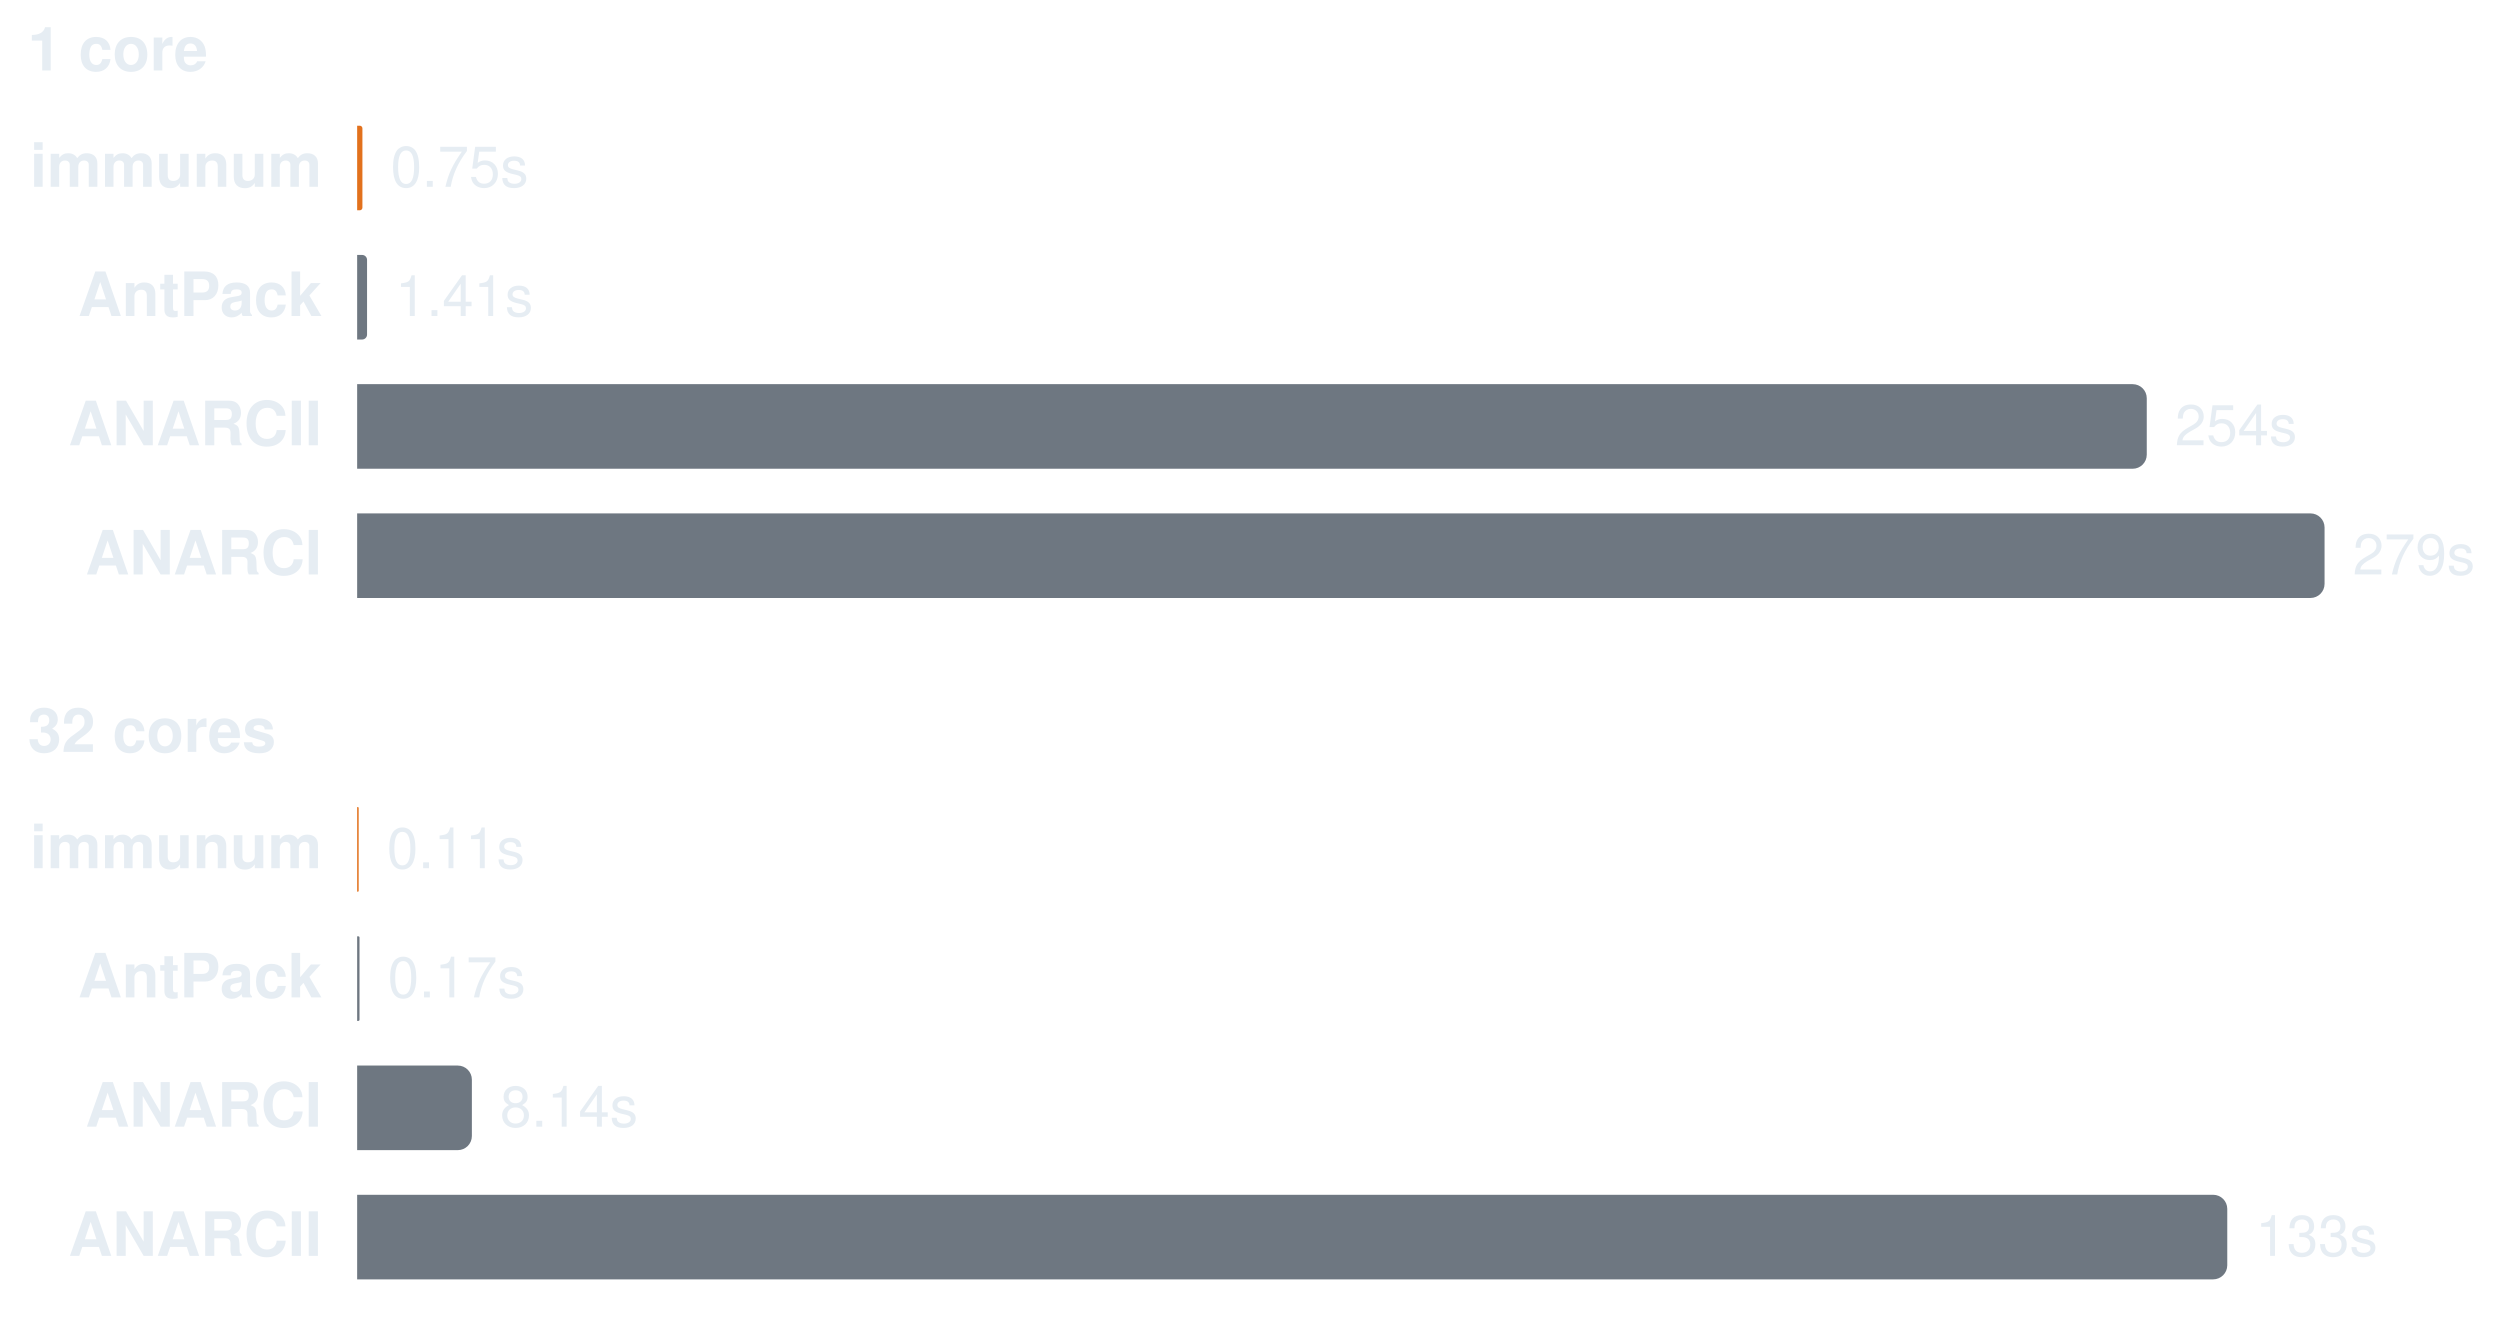
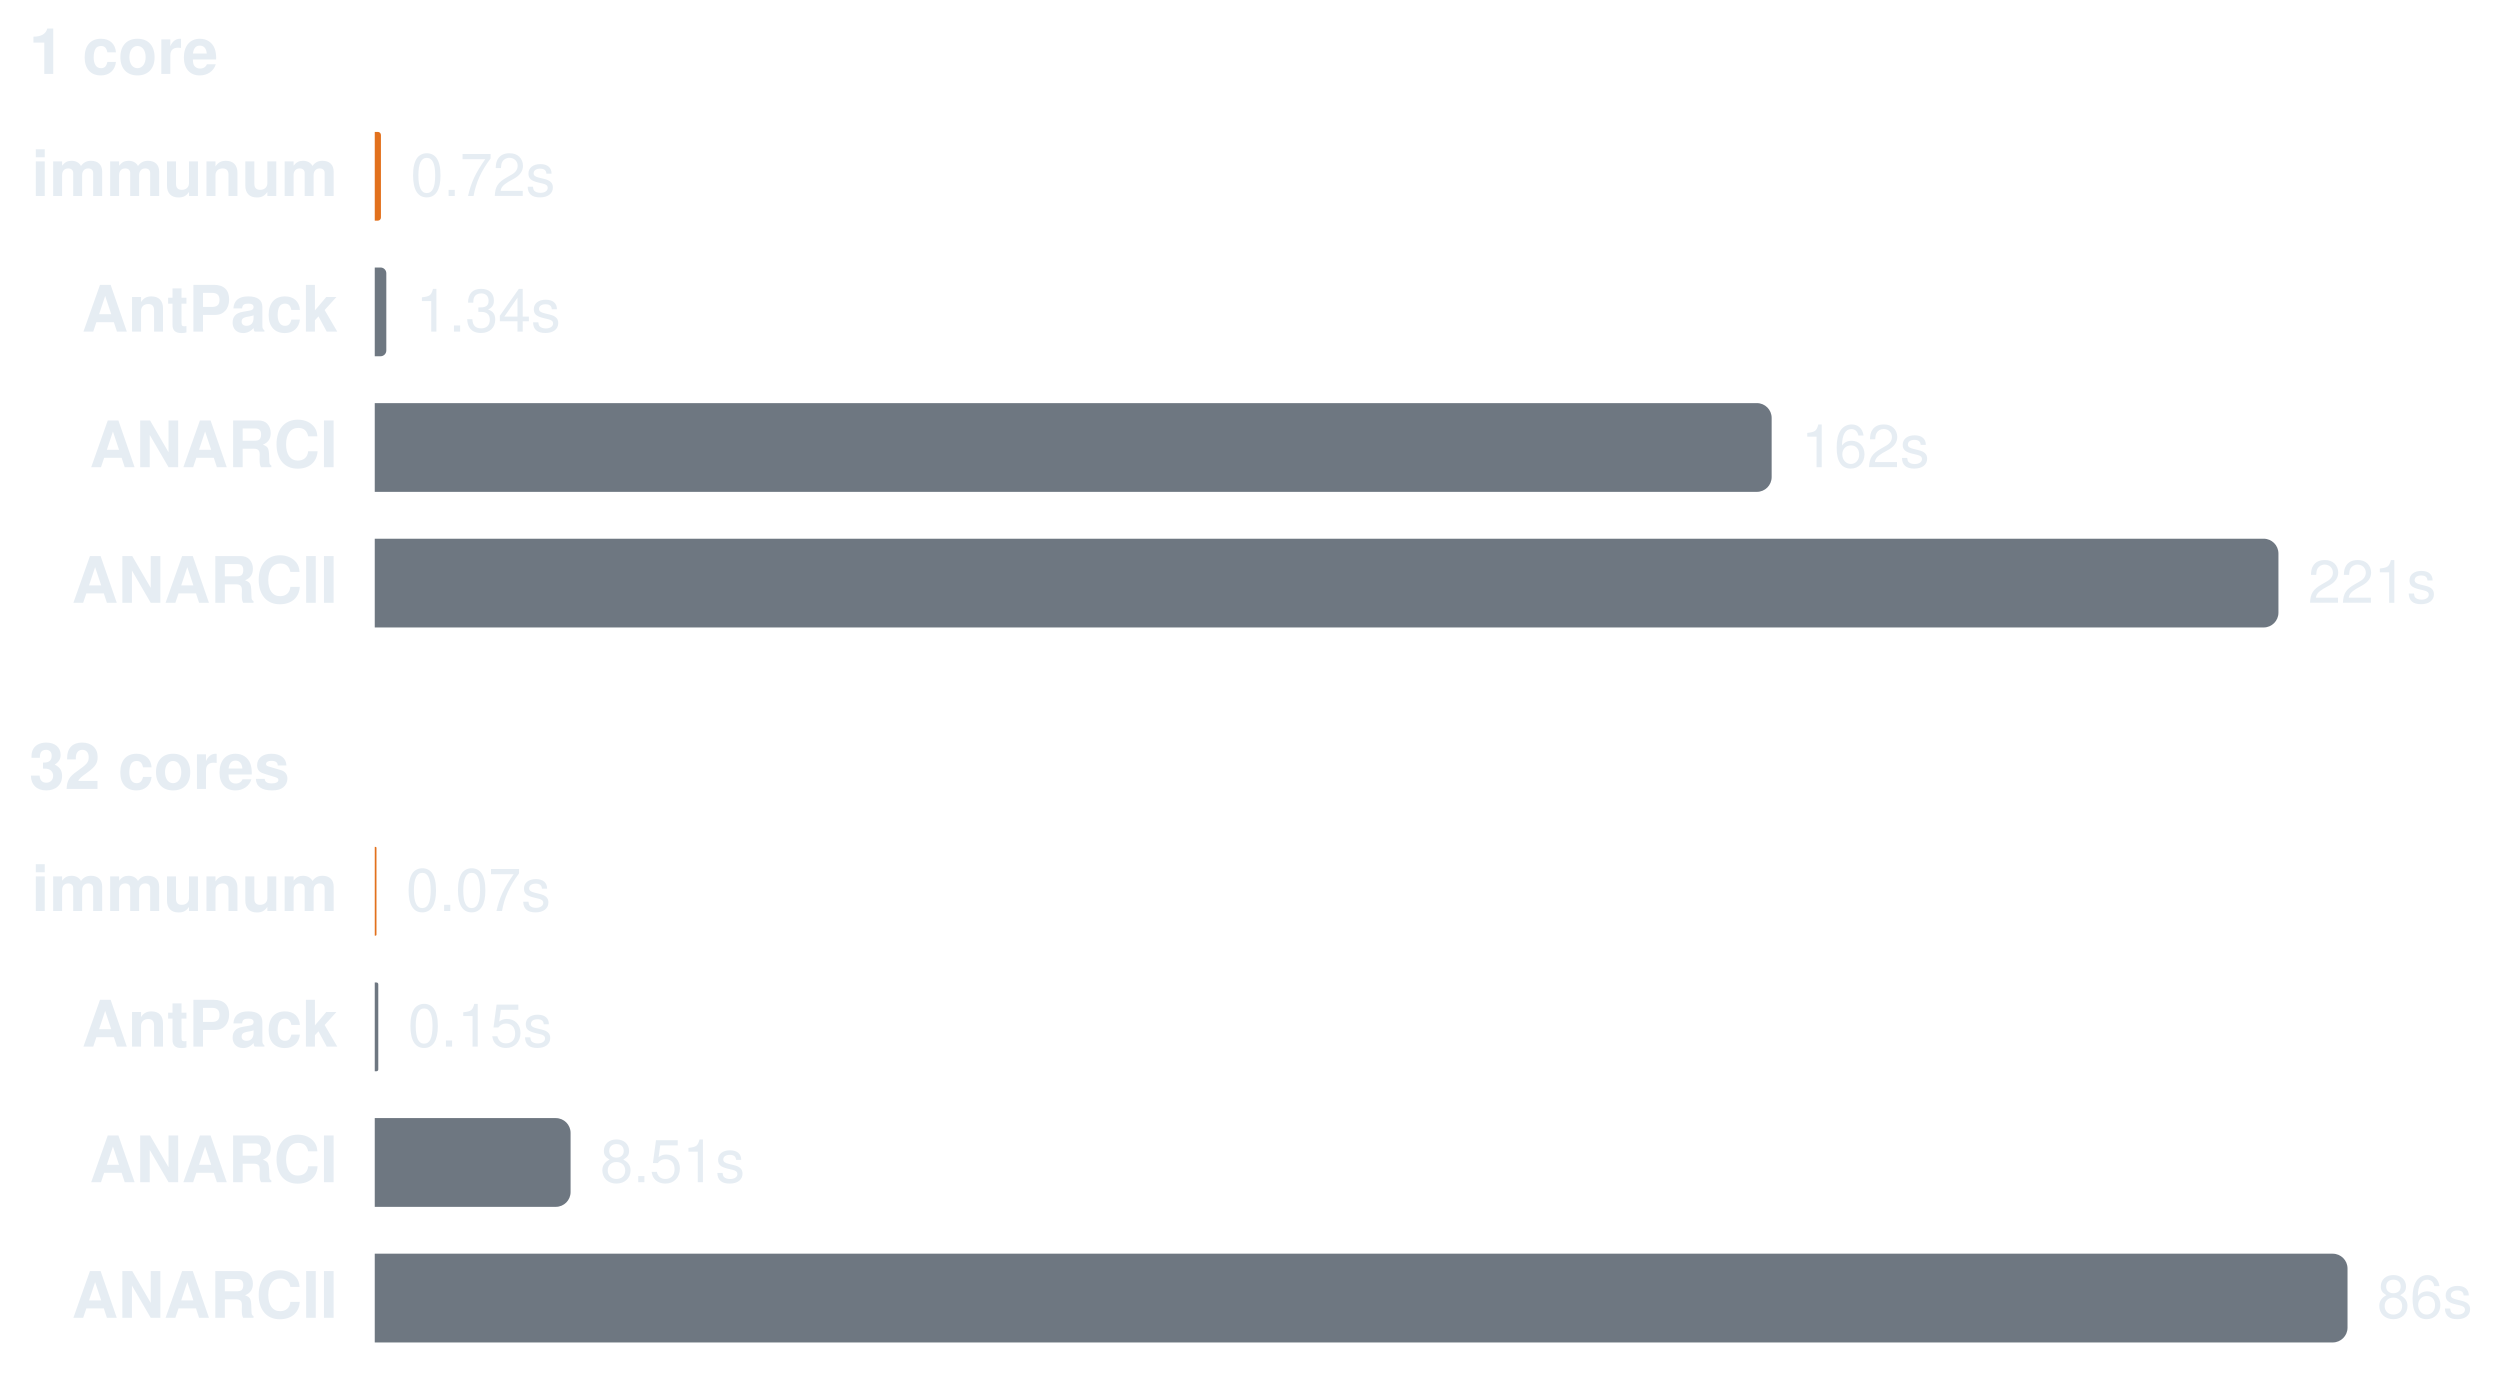
- <svg xmlns="http://www.w3.org/2000/svg" version="1.1" class="marks" width="532" height="282" viewBox="0 0 532 282">
+ <svg xmlns="http://www.w3.org/2000/svg" version="1.1" class="marks" width="507" height="282" viewBox="0 0 507 282">
  <g fill="none" stroke-miterlimit="10" transform="translate(76,22)">
    <g class="mark-group role-frame root" role="graphics-object" aria-roledescription="group mark container">
      <g transform="translate(0,0)">
        <path class="background" aria-hidden="true" d="M0,0h420v0h-420Z" />
        <g>
          <g class="mark-group role-scope concat_0_group" role="graphics-object" aria-roledescription="group mark container">
            <g transform="translate(0,0)">
              <path class="background" aria-hidden="true" d="M0,0h420v110h-420Z" />
              <g>
-                 <g class="mark-group role-axis" role="graphics-symbol" aria-roledescription="axis" aria-label="Y-axis for a discrete scale with 4 values: immunum, AntPack, ANARCII, ANARCI">
+                 <g class="mark-group role-axis" role="graphics-symbol" aria-roledescription="axis" aria-label="Y-axis for a discrete scale with 4 values: immunum, AntPack, ANARCI, ANARCII">
                  <g transform="translate(0.5,0.5)">
                    <path class="background" aria-hidden="true" d="M0,0h0v0h0Z" pointer-events="none" />
                    <g>
                      <g class="mark-text role-axis-label" pointer-events="none">
                        <text text-anchor="end" transform="translate(-8,17.25)" font-family="Helvetica, Arial, sans-serif" font-size="13px" font-weight="bold" fill="#e6edf3" opacity="1">immunum</text>
                        <text text-anchor="end" transform="translate(-8,44.75)" font-family="Helvetica, Arial, sans-serif" font-size="13px" font-weight="bold" fill="#e6edf3" opacity="1">AntPack</text>
-                         <text text-anchor="end" transform="translate(-8,72.25)" font-family="Helvetica, Arial, sans-serif" font-size="13px" font-weight="bold" fill="#e6edf3" opacity="1">ANARCII</text>
-                         <text text-anchor="end" transform="translate(-8,99.75)" font-family="Helvetica, Arial, sans-serif" font-size="13px" font-weight="bold" fill="#e6edf3" opacity="1">ANARCI</text>
+                         <text text-anchor="end" transform="translate(-8,72.25)" font-family="Helvetica, Arial, sans-serif" font-size="13px" font-weight="bold" fill="#e6edf3" opacity="1">ANARCI</text>
+                         <text text-anchor="end" transform="translate(-8,99.75)" font-family="Helvetica, Arial, sans-serif" font-size="13px" font-weight="bold" fill="#e6edf3" opacity="1">ANARCII</text>
                      </g>
                    </g>
                    <path class="foreground" aria-hidden="true" d="" pointer-events="none" display="none" />
                  </g>
                </g>
                <g class="mark-group role-scope" role="graphics-object" aria-roledescription="group mark container">
                  <g transform="translate(0,4.75)">
-                     <path class="background" aria-hidden="true" d="M0,0L0.561,0C0.871,0,1.122,0.251,1.122,0.561L1.122,17.439C1.122,17.749,0.871,18,0.561,18L0,18C0,18,0,18,0,18L0,0C0,0,0,0,0,0Z" />
+                     <path class="background" aria-hidden="true" d="M0,0L0.628,0C0.974,0,1.255,0.281,1.255,0.628L1.255,17.372C1.255,17.719,0.974,18,0.628,18L0,18C0,18,0,18,0,18L0,0C0,0,0,0,0,0Z" />
                    <g clip-path="url(#clip9)">
                      <g class="mark-group role-scope" role="graphics-object" aria-roledescription="group mark container">
                        <g transform="translate(0,0)">
                          <path class="background" aria-hidden="true" d="M0,0h0v18h0Z" />
                          <g>
                            <g class="mark-rect role-mark concat_0_layer_0_marks" role="graphics-object" aria-roledescription="rect mark container">
-                               <path aria-label="mean_time: 0.7482257628; method: immunum" role="graphics-symbol" aria-roledescription="bar" d="M0,0h1.122v18h-1.122Z" fill="#e2711d" />
+                               <path aria-label="mean_time: 0.7172108772; method: immunum" role="graphics-symbol" aria-roledescription="bar" d="M0,0h1.255v18h-1.255Z" fill="#e2711d" />
                            </g>
                          </g>
                          <path class="foreground" aria-hidden="true" d="" display="none" />
                        </g>
                      </g>
                    </g>
                    <path class="foreground" aria-hidden="true" d="" display="none" />
                  </g>
                  <g transform="translate(0,32.25)">
-                     <path class="background" aria-hidden="true" d="M0,0L1.054,0C1.636,0,2.109,0.472,2.109,1.054L2.109,16.946C2.109,17.528,1.636,18,1.054,18L0,18C0,18,0,18,0,18L0,0C0,0,0,0,0,0Z" />
+                     <path class="background" aria-hidden="true" d="M0,0L1.172,0C1.819,0,2.344,0.525,2.344,1.172L2.344,16.828C2.344,17.475,1.819,18,1.172,18L0,18C0,18,0,18,0,18L0,0C0,0,0,0,0,0Z" />
                    <g clip-path="url(#clip10)">
                      <g class="mark-group role-scope" role="graphics-object" aria-roledescription="group mark container">
                        <g transform="translate(0,0)">
                          <path class="background" aria-hidden="true" d="M0,0h0v18h0Z" />
                          <g>
                            <g class="mark-rect role-mark concat_0_layer_0_marks" role="graphics-object" aria-roledescription="rect mark container">
-                               <path aria-label="mean_time: 1.4057654928; method: AntPack" role="graphics-symbol" aria-roledescription="bar" d="M0,0h2.109v18h-2.109Z" fill="#6e7781" />
+                               <path aria-label="mean_time: 1.3396783082; method: AntPack" role="graphics-symbol" aria-roledescription="bar" d="M0,0h2.344v18h-2.344Z" fill="#6e7781" />
                            </g>
                          </g>
                          <path class="foreground" aria-hidden="true" d="" display="none" />
                        </g>
                      </g>
                    </g>
                    <path class="foreground" aria-hidden="true" d="" display="none" />
                  </g>
                  <g transform="translate(0,59.75)">
-                     <path class="background" aria-hidden="true" d="M0,0L377.832,0C379.488,0,380.832,1.344,380.832,3L380.832,15C380.832,16.656,379.488,18,377.832,18L0,18C0,18,0,18,0,18L0,0C0,0,0,0,0,0Z" />
+                     <path class="background" aria-hidden="true" d="M0,0L280.292,0C281.948,0,283.292,1.344,283.292,3L283.292,15C283.292,16.656,281.948,18,280.292,18L0,18C0,18,0,18,0,18L0,0C0,0,0,0,0,0Z" />
                    <g clip-path="url(#clip11)">
                      <g class="mark-group role-scope" role="graphics-object" aria-roledescription="group mark container">
                        <g transform="translate(0,0)">
                          <path class="background" aria-hidden="true" d="M0,0h0v18h0Z" />
                          <g>
                            <g class="mark-rect role-mark concat_0_layer_0_marks" role="graphics-object" aria-roledescription="rect mark container">
-                               <path aria-label="mean_time: 253.887972845; method: ANARCII" role="graphics-symbol" aria-roledescription="bar" d="M0,0h380.832v18h-380.832Z" fill="#6e7781" />
+                               <path aria-label="mean_time: 161.881406364; method: ANARCI" role="graphics-symbol" aria-roledescription="bar" d="M0,0h283.292v18h-283.292Z" fill="#6e7781" />
                            </g>
                          </g>
                          <path class="foreground" aria-hidden="true" d="" display="none" />
                        </g>
                      </g>
                    </g>
                    <path class="foreground" aria-hidden="true" d="" display="none" />
                  </g>
                  <g transform="translate(0,87.25)">
-                     <path class="background" aria-hidden="true" d="M0,0L415.667,0C417.323,0,418.667,1.344,418.667,3L418.667,15C418.667,16.656,417.323,18,415.667,18L0,18C0,18,0,18,0,18L0,0C0,0,0,0,0,0Z" />
+                     <path class="background" aria-hidden="true" d="M0,0L383.067,0C384.723,0,386.067,1.344,386.067,3L386.067,15C386.067,16.656,384.723,18,383.067,18L0,18C0,18,0,18,0,18L0,0C0,0,0,0,0,0Z" />
                    <g clip-path="url(#clip12)">
                      <g class="mark-group role-scope" role="graphics-object" aria-roledescription="group mark container">
                        <g transform="translate(0,0)">
                          <path class="background" aria-hidden="true" d="M0,0h0v18h0Z" />
                          <g>
                            <g class="mark-rect role-mark concat_0_layer_0_marks" role="graphics-object" aria-roledescription="rect mark container">
-                               <path aria-label="mean_time: 279.111468442; method: ANARCI" role="graphics-symbol" aria-roledescription="bar" d="M0,0h418.667v18h-418.667Z" fill="#6e7781" />
+                               <path aria-label="mean_time: 220.609909258; method: ANARCII" role="graphics-symbol" aria-roledescription="bar" d="M0,0h386.067v18h-386.067Z" fill="#6e7781" />
                            </g>
                          </g>
                          <path class="foreground" aria-hidden="true" d="" display="none" />
                        </g>
                      </g>
                    </g>
                    <path class="foreground" aria-hidden="true" d="" display="none" />
                  </g>
                </g>
                <g class="mark-text role-mark concat_0_layer_1_marks" role="graphics-object" aria-roledescription="text mark container">
-                   <text aria-label="mean_time: 0.7482257628; method: immunum; label: 0.75s" role="graphics-symbol" aria-roledescription="text mark" text-anchor="start" transform="translate(7.122339,17.75)" font-family="Helvetica, Arial, sans-serif" font-size="12px" fill="#e6edf3">0.75s</text>
-                   <text aria-label="mean_time: 1.4057654928; method: AntPack; label: 1.41s" role="graphics-symbol" aria-roledescription="text mark" text-anchor="start" transform="translate(8.108648,45.25)" font-family="Helvetica, Arial, sans-serif" font-size="12px" fill="#e6edf3">1.41s</text>
-                   <text aria-label="mean_time: 253.887972845; method: ANARCII; label: 254s" role="graphics-symbol" aria-roledescription="text mark" text-anchor="start" transform="translate(386.832,72.75)" font-family="Helvetica, Arial, sans-serif" font-size="12px" fill="#e6edf3">254s</text>
-                   <text aria-label="mean_time: 279.111468442; method: ANARCI; label: 279s" role="graphics-symbol" aria-roledescription="text mark" text-anchor="start" transform="translate(424.6672,100.25)" font-family="Helvetica, Arial, sans-serif" font-size="12px" fill="#e6edf3">279s</text>
+                   <text aria-label="mean_time: 0.7172108772; method: immunum; label: 0.72s" role="graphics-symbol" aria-roledescription="text mark" text-anchor="start" transform="translate(7.255119,17.75)" font-family="Helvetica, Arial, sans-serif" font-size="12px" fill="#e6edf3">0.72s</text>
+                   <text aria-label="mean_time: 1.3396783082; method: AntPack; label: 1.34s" role="graphics-symbol" aria-roledescription="text mark" text-anchor="start" transform="translate(8.344437,45.25)" font-family="Helvetica, Arial, sans-serif" font-size="12px" fill="#e6edf3">1.34s</text>
+                   <text aria-label="mean_time: 161.881406364; method: ANARCI; label: 162s" role="graphics-symbol" aria-roledescription="text mark" text-anchor="start" transform="translate(289.2925,72.75)" font-family="Helvetica, Arial, sans-serif" font-size="12px" fill="#e6edf3">162s</text>
+                   <text aria-label="mean_time: 220.609909258; method: ANARCII; label: 221s" role="graphics-symbol" aria-roledescription="text mark" text-anchor="start" transform="translate(392.0673,100.25)" font-family="Helvetica, Arial, sans-serif" font-size="12px" fill="#e6edf3">221s</text>
                </g>
                <g class="mark-group role-title">
                  <g transform="translate(-70.11182,-17)">
                    <path class="background" aria-hidden="true" d="M0,0h0v0h0Z" pointer-events="none" />
                    <g>
                      <g class="mark-text role-title-text" role="graphics-symbol" aria-roledescription="title" aria-label="Title text '1 core'" pointer-events="none">
                        <text text-anchor="start" transform="translate(0,10)" font-family="Helvetica, Arial, sans-serif" font-size="13px" font-weight="bold" fill="#e6edf3" opacity="1">1 core</text>
                      </g>
                    </g>
                    <path class="foreground" aria-hidden="true" d="" pointer-events="none" display="none" />
                  </g>
                </g>
              </g>
              <path class="foreground" aria-hidden="true" d="" display="none" />
            </g>
          </g>
          <g class="mark-group role-scope concat_1_group" role="graphics-object" aria-roledescription="group mark container">
            <g transform="translate(0,145)">
              <path class="background" aria-hidden="true" d="M0,0h420v110h-420Z" />
              <g>
                <g class="mark-group role-axis" role="graphics-symbol" aria-roledescription="axis" aria-label="Y-axis for a discrete scale with 4 values: immunum, AntPack, ANARCI, ANARCII">
                  <g transform="translate(0.5,0.5)">
                    <path class="background" aria-hidden="true" d="M0,0h0v0h0Z" pointer-events="none" />
                    <g>
                      <g class="mark-text role-axis-label" pointer-events="none">
                        <text text-anchor="end" transform="translate(-8,17.25)" font-family="Helvetica, Arial, sans-serif" font-size="13px" font-weight="bold" fill="#e6edf3" opacity="1">immunum</text>
                        <text text-anchor="end" transform="translate(-8,44.75)" font-family="Helvetica, Arial, sans-serif" font-size="13px" font-weight="bold" fill="#e6edf3" opacity="1">AntPack</text>
                        <text text-anchor="end" transform="translate(-8,72.25)" font-family="Helvetica, Arial, sans-serif" font-size="13px" font-weight="bold" fill="#e6edf3" opacity="1">ANARCI</text>
                        <text text-anchor="end" transform="translate(-8,99.75)" font-family="Helvetica, Arial, sans-serif" font-size="13px" font-weight="bold" fill="#e6edf3" opacity="1">ANARCII</text>
                      </g>
                    </g>
                    <path class="foreground" aria-hidden="true" d="" pointer-events="none" display="none" />
                  </g>
                </g>
                <g class="mark-group role-scope" role="graphics-object" aria-roledescription="group mark container">
                  <g transform="translate(0,4.75)">
-                     <path class="background" aria-hidden="true" d="M0,0L0.162,0C0.252,0,0.325,0.073,0.325,0.162L0.325,17.838C0.325,17.927,0.252,18,0.162,18L0,18C0,18,0,18,0,18L0,0C0,0,0,0,0,0Z" />
+                     <path class="background" aria-hidden="true" d="M0,0L0.174,0C0.27,0,0.348,0.078,0.348,0.174L0.348,17.826C0.348,17.922,0.27,18,0.174,18L0,18C0,18,0,18,0,18L0,0C0,0,0,0,0,0Z" />
                    <g clip-path="url(#clip13)">
                      <g class="mark-group role-scope" role="graphics-object" aria-roledescription="group mark container">
                        <g transform="translate(0,0)">
                          <path class="background" aria-hidden="true" d="M0,0h0v18h0Z" />
                          <g>
                            <g class="mark-rect role-mark concat_1_layer_0_marks" role="graphics-object" aria-roledescription="rect mark container">
-                               <path aria-label="mean_time: 0.1082566406; method: immunum" role="graphics-symbol" aria-roledescription="bar" d="M0,0h0.325v18h-0.325Z" fill="#e2711d" />
+                               <path aria-label="mean_time: 0.0744898326; method: immunum" role="graphics-symbol" aria-roledescription="bar" d="M0,0h0.348v18h-0.348Z" fill="#e2711d" />
                            </g>
                          </g>
                          <path class="foreground" aria-hidden="true" d="" display="none" />
                        </g>
                      </g>
                    </g>
                    <path class="foreground" aria-hidden="true" d="" display="none" />
                  </g>
                  <g transform="translate(0,32.25)">
-                     <path class="background" aria-hidden="true" d="M0,0L0.253,0C0.392,0,0.505,0.113,0.505,0.253L0.505,17.747C0.505,17.887,0.392,18,0.253,18L0,18C0,18,0,18,0,18L0,0C0,0,0,0,0,0Z" />
+                     <path class="background" aria-hidden="true" d="M0,0L0.358,0C0.555,0,0.716,0.16,0.716,0.358L0.716,17.642C0.716,17.84,0.555,18,0.358,18L0,18C0,18,0,18,0,18L0,0C0,0,0,0,0,0Z" />
                    <g clip-path="url(#clip14)">
                      <g class="mark-group role-scope" role="graphics-object" aria-roledescription="group mark container">
                        <g transform="translate(0,0)">
                          <path class="background" aria-hidden="true" d="M0,0h0v18h0Z" />
                          <g>
                            <g class="mark-rect role-mark concat_1_layer_0_marks" role="graphics-object" aria-roledescription="rect mark container">
-                               <path aria-label="mean_time: 0.1684874826; method: AntPack" role="graphics-symbol" aria-roledescription="bar" d="M0,0h0.505v18h-0.505Z" fill="#6e7781" />
+                               <path aria-label="mean_time: 0.1533913286; method: AntPack" role="graphics-symbol" aria-roledescription="bar" d="M0,0h0.716v18h-0.716Z" fill="#6e7781" />
                            </g>
                          </g>
                          <path class="foreground" aria-hidden="true" d="" display="none" />
                        </g>
                      </g>
                    </g>
                    <path class="foreground" aria-hidden="true" d="" display="none" />
                  </g>
                  <g transform="translate(0,59.75)">
-                     <path class="background" aria-hidden="true" d="M0,0L21.415,0C23.07,0,24.415,1.344,24.415,3L24.415,15C24.415,16.656,23.07,18,21.415,18L0,18C0,18,0,18,0,18L0,0C0,0,0,0,0,0Z" />
+                     <path class="background" aria-hidden="true" d="M0,0L36.716,0C38.372,0,39.716,1.344,39.716,3L39.716,15C39.716,16.656,38.372,18,36.716,18L0,18C0,18,0,18,0,18L0,0C0,0,0,0,0,0Z" />
                    <g clip-path="url(#clip15)">
                      <g class="mark-group role-scope" role="graphics-object" aria-roledescription="group mark container">
                        <g transform="translate(0,0)">
                          <path class="background" aria-hidden="true" d="M0,0h0v18h0Z" />
                          <g>
                            <g class="mark-rect role-mark concat_1_layer_0_marks" role="graphics-object" aria-roledescription="rect mark container">
-                               <path aria-label="mean_time: 8.1381885156; method: ANARCI" role="graphics-symbol" aria-roledescription="bar" d="M0,0h24.415v18h-24.415Z" fill="#6e7781" />
+                               <path aria-label="mean_time: 8.5106026218; method: ANARCI" role="graphics-symbol" aria-roledescription="bar" d="M0,0h39.716v18h-39.716Z" fill="#6e7781" />
                            </g>
                          </g>
                          <path class="foreground" aria-hidden="true" d="" display="none" />
                        </g>
                      </g>
                    </g>
                    <path class="foreground" aria-hidden="true" d="" display="none" />
                  </g>
                  <g transform="translate(0,87.25)">
-                     <path class="background" aria-hidden="true" d="M0,0L394.962,0C396.617,0,397.962,1.344,397.962,3L397.962,15C397.962,16.656,396.617,18,394.962,18L0,18C0,18,0,18,0,18L0,0C0,0,0,0,0,0Z" />
+                     <path class="background" aria-hidden="true" d="M0,0L397.078,0C398.734,0,400.078,1.344,400.078,3L400.078,15C400.078,16.656,398.734,18,397.078,18L0,18C0,18,0,18,0,18L0,0C0,0,0,0,0,0Z" />
                    <g clip-path="url(#clip16)">
                      <g class="mark-group role-scope" role="graphics-object" aria-roledescription="group mark container">
                        <g transform="translate(0,0)">
                          <path class="background" aria-hidden="true" d="M0,0h0v18h0Z" />
                          <g>
                            <g class="mark-rect role-mark concat_1_layer_0_marks" role="graphics-object" aria-roledescription="rect mark container">
-                               <path aria-label="mean_time: 132.653847891; method: ANARCII" role="graphics-symbol" aria-roledescription="bar" d="M0,0h397.962v18h-397.962Z" fill="#6e7781" />
+                               <path aria-label="mean_time: 85.7310664868; method: ANARCII" role="graphics-symbol" aria-roledescription="bar" d="M0,0h400.078v18h-400.078Z" fill="#6e7781" />
                            </g>
                          </g>
                          <path class="foreground" aria-hidden="true" d="" display="none" />
                        </g>
                      </g>
                    </g>
                    <path class="foreground" aria-hidden="true" d="" display="none" />
                  </g>
                </g>
                <g class="mark-text role-mark concat_1_layer_1_marks" role="graphics-object" aria-roledescription="text mark container">
-                   <text aria-label="mean_time: 0.1082566406; method: immunum; label: 0.11s" role="graphics-symbol" aria-roledescription="text mark" text-anchor="start" transform="translate(6.32477,17.75)" font-family="Helvetica, Arial, sans-serif" font-size="12px" fill="#e6edf3">0.11s</text>
-                   <text aria-label="mean_time: 0.1684874826; method: AntPack; label: 0.17s" role="graphics-symbol" aria-roledescription="text mark" text-anchor="start" transform="translate(6.505462,45.25)" font-family="Helvetica, Arial, sans-serif" font-size="12px" fill="#e6edf3">0.17s</text>
-                   <text aria-label="mean_time: 8.1381885156; method: ANARCI; label: 8.14s" role="graphics-symbol" aria-roledescription="text mark" text-anchor="start" transform="translate(30.41457,72.75)" font-family="Helvetica, Arial, sans-serif" font-size="12px" fill="#e6edf3">8.14s</text>
-                   <text aria-label="mean_time: 132.653847891; method: ANARCII; label: 133s" role="graphics-symbol" aria-roledescription="text mark" text-anchor="start" transform="translate(403.9615,100.25)" font-family="Helvetica, Arial, sans-serif" font-size="12px" fill="#e6edf3">133s</text>
+                   <text aria-label="mean_time: 0.0744898326; method: immunum; label: 0.07s" role="graphics-symbol" aria-roledescription="text mark" text-anchor="start" transform="translate(6.347619,17.75)" font-family="Helvetica, Arial, sans-serif" font-size="12px" fill="#e6edf3">0.07s</text>
+                   <text aria-label="mean_time: 0.1533913286; method: AntPack; label: 0.15s" role="graphics-symbol" aria-roledescription="text mark" text-anchor="start" transform="translate(6.715826,45.25)" font-family="Helvetica, Arial, sans-serif" font-size="12px" fill="#e6edf3">0.15s</text>
+                   <text aria-label="mean_time: 8.5106026218; method: ANARCI; label: 8.51s" role="graphics-symbol" aria-roledescription="text mark" text-anchor="start" transform="translate(45.71615,72.75)" font-family="Helvetica, Arial, sans-serif" font-size="12px" fill="#e6edf3">8.51s</text>
+                   <text aria-label="mean_time: 85.7310664868; method: ANARCII; label: 86s" role="graphics-symbol" aria-roledescription="text mark" text-anchor="start" transform="translate(406.0783,100.25)" font-family="Helvetica, Arial, sans-serif" font-size="12px" fill="#e6edf3">86s</text>
                </g>
                <g class="mark-group role-title">
                  <g transform="translate(-70.11182,-17)">
                    <path class="background" aria-hidden="true" d="M0,0h0v0h0Z" pointer-events="none" />
                    <g>
                      <g class="mark-text role-title-text" role="graphics-symbol" aria-roledescription="title" aria-label="Title text '32 cores'" pointer-events="none">
                        <text text-anchor="start" transform="translate(0,10)" font-family="Helvetica, Arial, sans-serif" font-size="13px" font-weight="bold" fill="#e6edf3" opacity="1">32 cores</text>
                      </g>
                    </g>
                    <path class="foreground" aria-hidden="true" d="" pointer-events="none" display="none" />
                  </g>
                </g>
              </g>
              <path class="foreground" aria-hidden="true" d="" display="none" />
            </g>
          </g>
        </g>
        <path class="foreground" aria-hidden="true" d="" display="none" />
      </g>
    </g>
  </g>
  <defs>
    <clipPath id="clip9">
-       <path d="M0,0L0.561,0C0.871,0,1.122,0.251,1.122,0.561L1.122,17.439C1.122,17.749,0.871,18,0.561,18L0,18C0,18,0,18,0,18L0,0C0,0,0,0,0,0Z" />
+       <path d="M0,0L0.628,0C0.974,0,1.255,0.281,1.255,0.628L1.255,17.372C1.255,17.719,0.974,18,0.628,18L0,18C0,18,0,18,0,18L0,0C0,0,0,0,0,0Z" />
    </clipPath>
    <clipPath id="clip10">
-       <path d="M0,0L1.054,0C1.636,0,2.109,0.472,2.109,1.054L2.109,16.946C2.109,17.528,1.636,18,1.054,18L0,18C0,18,0,18,0,18L0,0C0,0,0,0,0,0Z" />
+       <path d="M0,0L1.172,0C1.819,0,2.344,0.525,2.344,1.172L2.344,16.828C2.344,17.475,1.819,18,1.172,18L0,18C0,18,0,18,0,18L0,0C0,0,0,0,0,0Z" />
    </clipPath>
    <clipPath id="clip11">
-       <path d="M0,0L377.832,0C379.488,0,380.832,1.344,380.832,3L380.832,15C380.832,16.656,379.488,18,377.832,18L0,18C0,18,0,18,0,18L0,0C0,0,0,0,0,0Z" />
+       <path d="M0,0L280.292,0C281.948,0,283.292,1.344,283.292,3L283.292,15C283.292,16.656,281.948,18,280.292,18L0,18C0,18,0,18,0,18L0,0C0,0,0,0,0,0Z" />
    </clipPath>
    <clipPath id="clip12">
-       <path d="M0,0L415.667,0C417.323,0,418.667,1.344,418.667,3L418.667,15C418.667,16.656,417.323,18,415.667,18L0,18C0,18,0,18,0,18L0,0C0,0,0,0,0,0Z" />
+       <path d="M0,0L383.067,0C384.723,0,386.067,1.344,386.067,3L386.067,15C386.067,16.656,384.723,18,383.067,18L0,18C0,18,0,18,0,18L0,0C0,0,0,0,0,0Z" />
    </clipPath>
    <clipPath id="clip13">
-       <path d="M0,0L0.162,0C0.252,0,0.325,0.073,0.325,0.162L0.325,17.838C0.325,17.927,0.252,18,0.162,18L0,18C0,18,0,18,0,18L0,0C0,0,0,0,0,0Z" />
+       <path d="M0,0L0.174,0C0.27,0,0.348,0.078,0.348,0.174L0.348,17.826C0.348,17.922,0.27,18,0.174,18L0,18C0,18,0,18,0,18L0,0C0,0,0,0,0,0Z" />
    </clipPath>
    <clipPath id="clip14">
-       <path d="M0,0L0.253,0C0.392,0,0.505,0.113,0.505,0.253L0.505,17.747C0.505,17.887,0.392,18,0.253,18L0,18C0,18,0,18,0,18L0,0C0,0,0,0,0,0Z" />
+       <path d="M0,0L0.358,0C0.555,0,0.716,0.16,0.716,0.358L0.716,17.642C0.716,17.84,0.555,18,0.358,18L0,18C0,18,0,18,0,18L0,0C0,0,0,0,0,0Z" />
    </clipPath>
    <clipPath id="clip15">
-       <path d="M0,0L21.415,0C23.07,0,24.415,1.344,24.415,3L24.415,15C24.415,16.656,23.07,18,21.415,18L0,18C0,18,0,18,0,18L0,0C0,0,0,0,0,0Z" />
+       <path d="M0,0L36.716,0C38.372,0,39.716,1.344,39.716,3L39.716,15C39.716,16.656,38.372,18,36.716,18L0,18C0,18,0,18,0,18L0,0C0,0,0,0,0,0Z" />
    </clipPath>
    <clipPath id="clip16">
-       <path d="M0,0L394.962,0C396.617,0,397.962,1.344,397.962,3L397.962,15C397.962,16.656,396.617,18,394.962,18L0,18C0,18,0,18,0,18L0,0C0,0,0,0,0,0Z" />
+       <path d="M0,0L397.078,0C398.734,0,400.078,1.344,400.078,3L400.078,15C400.078,16.656,398.734,18,397.078,18L0,18C0,18,0,18,0,18L0,0C0,0,0,0,0,0Z" />
    </clipPath>
  </defs>
</svg>
